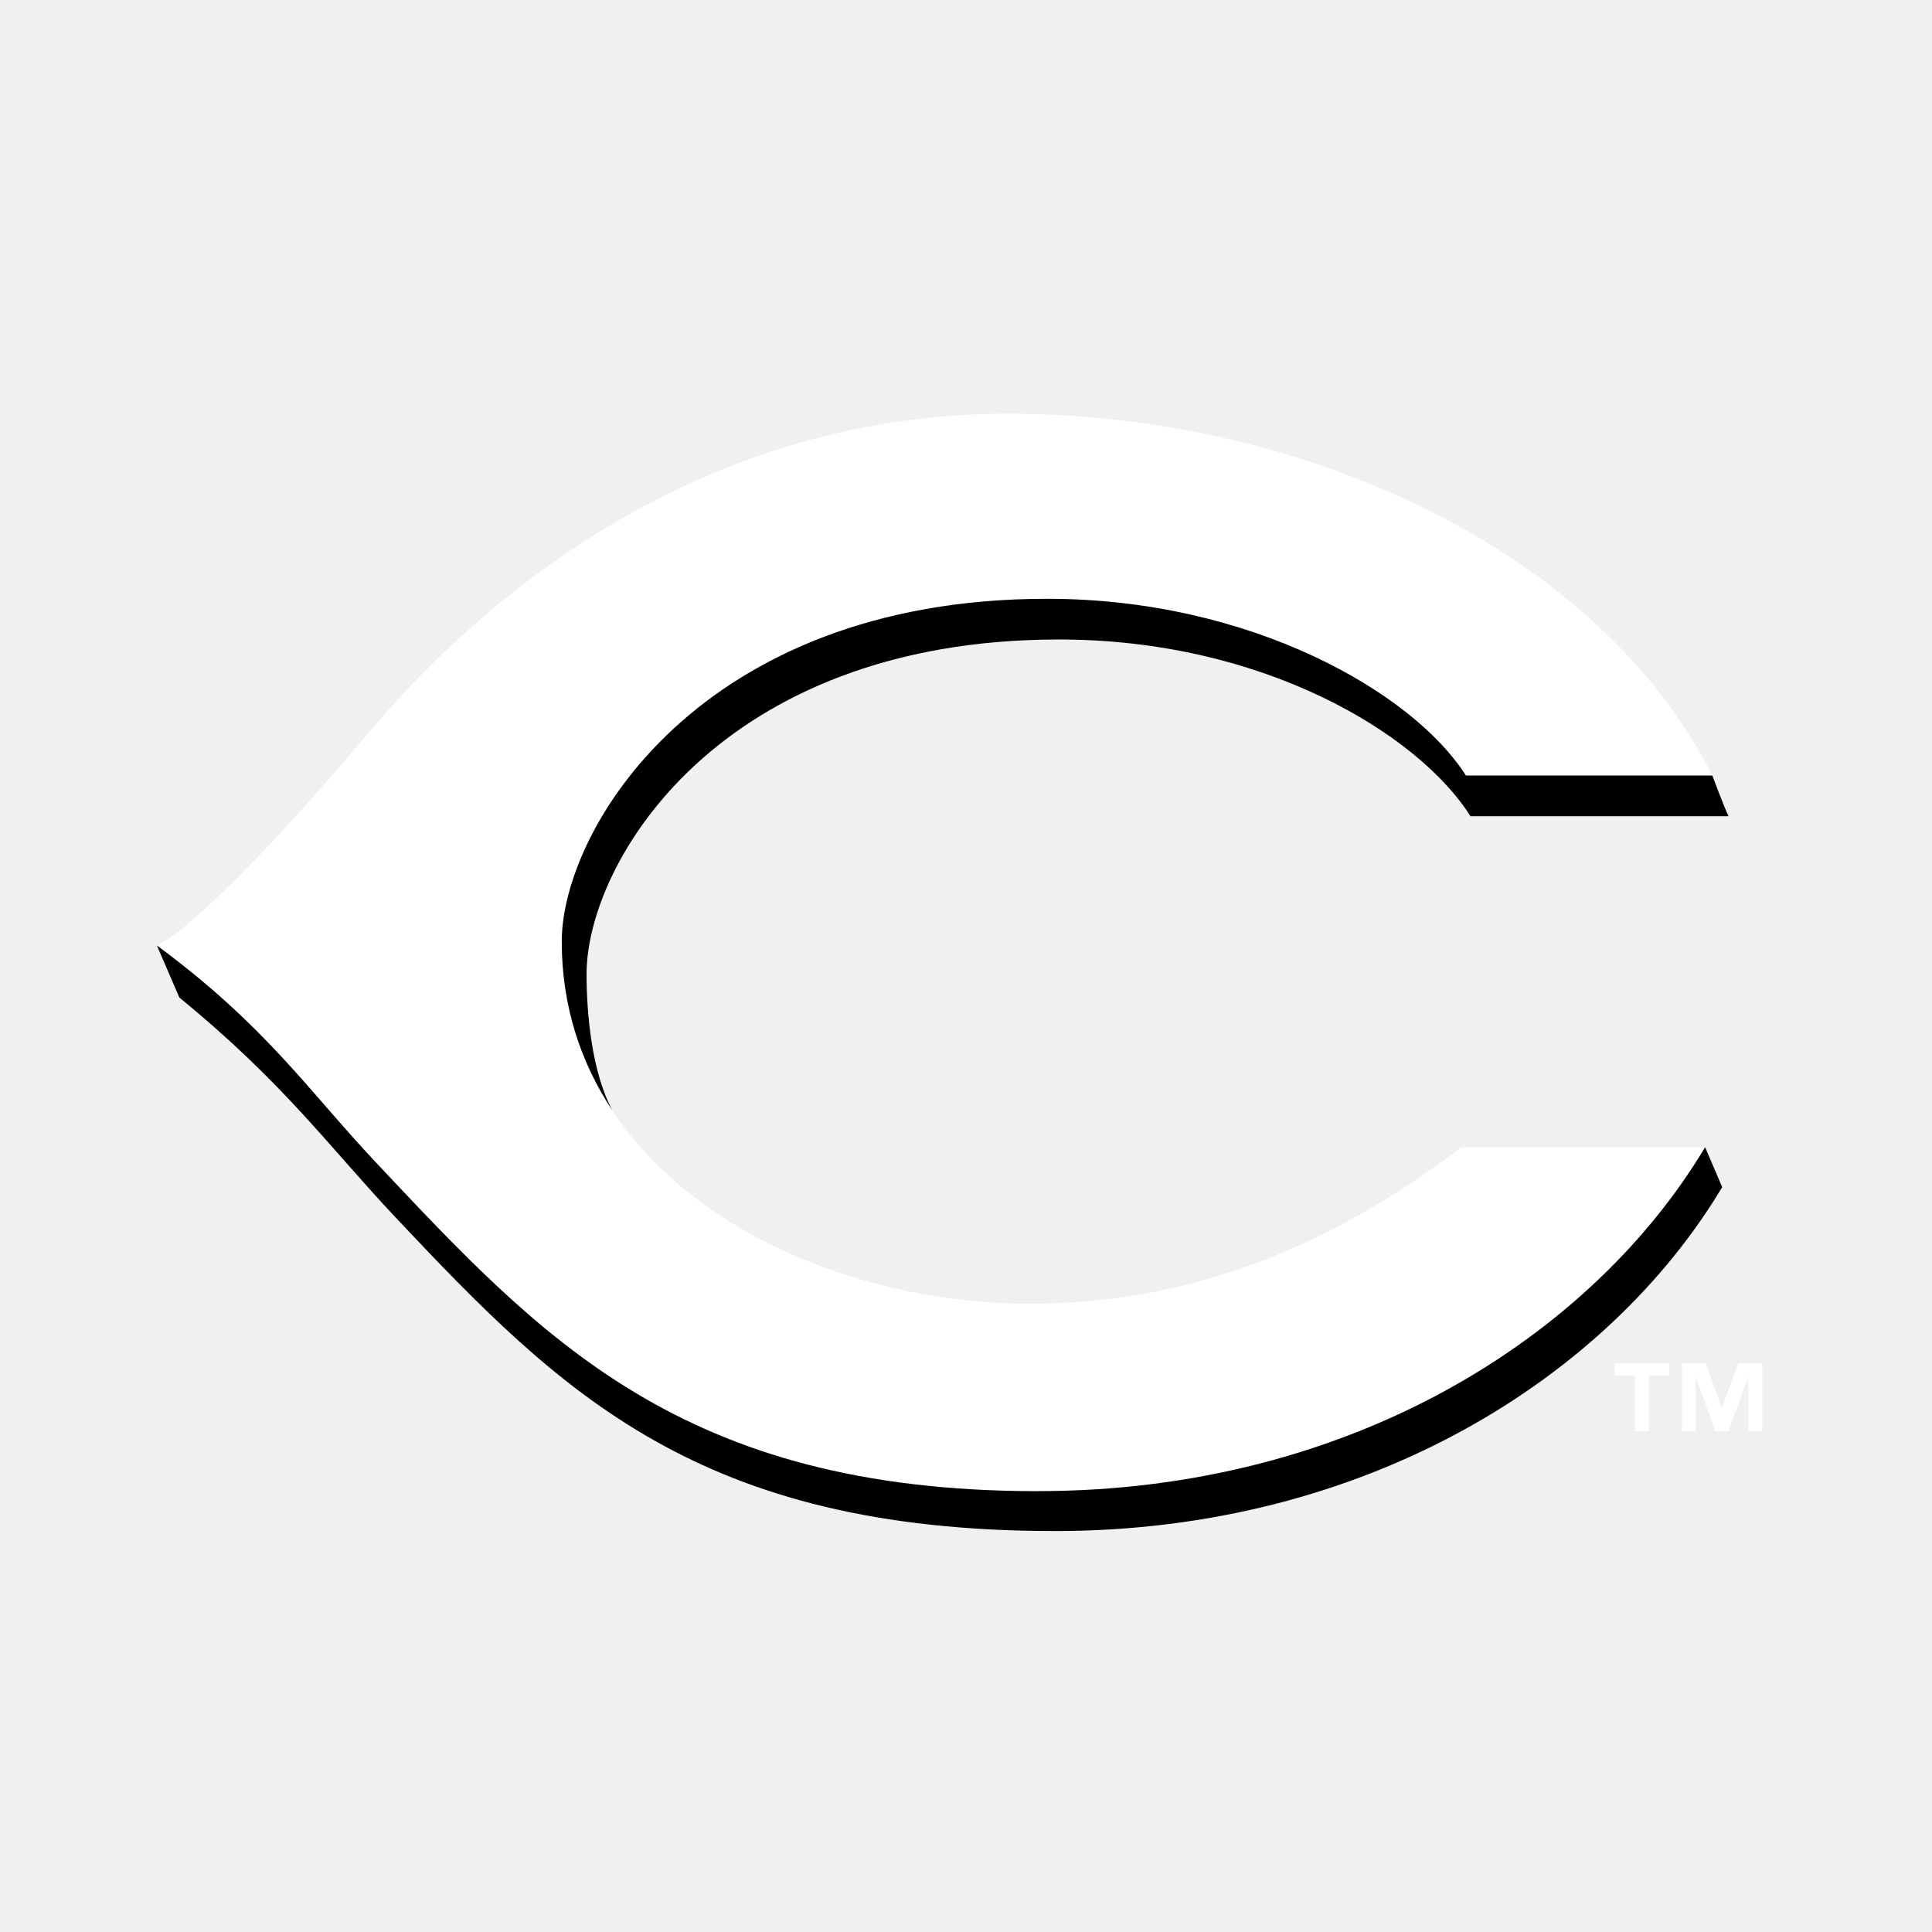
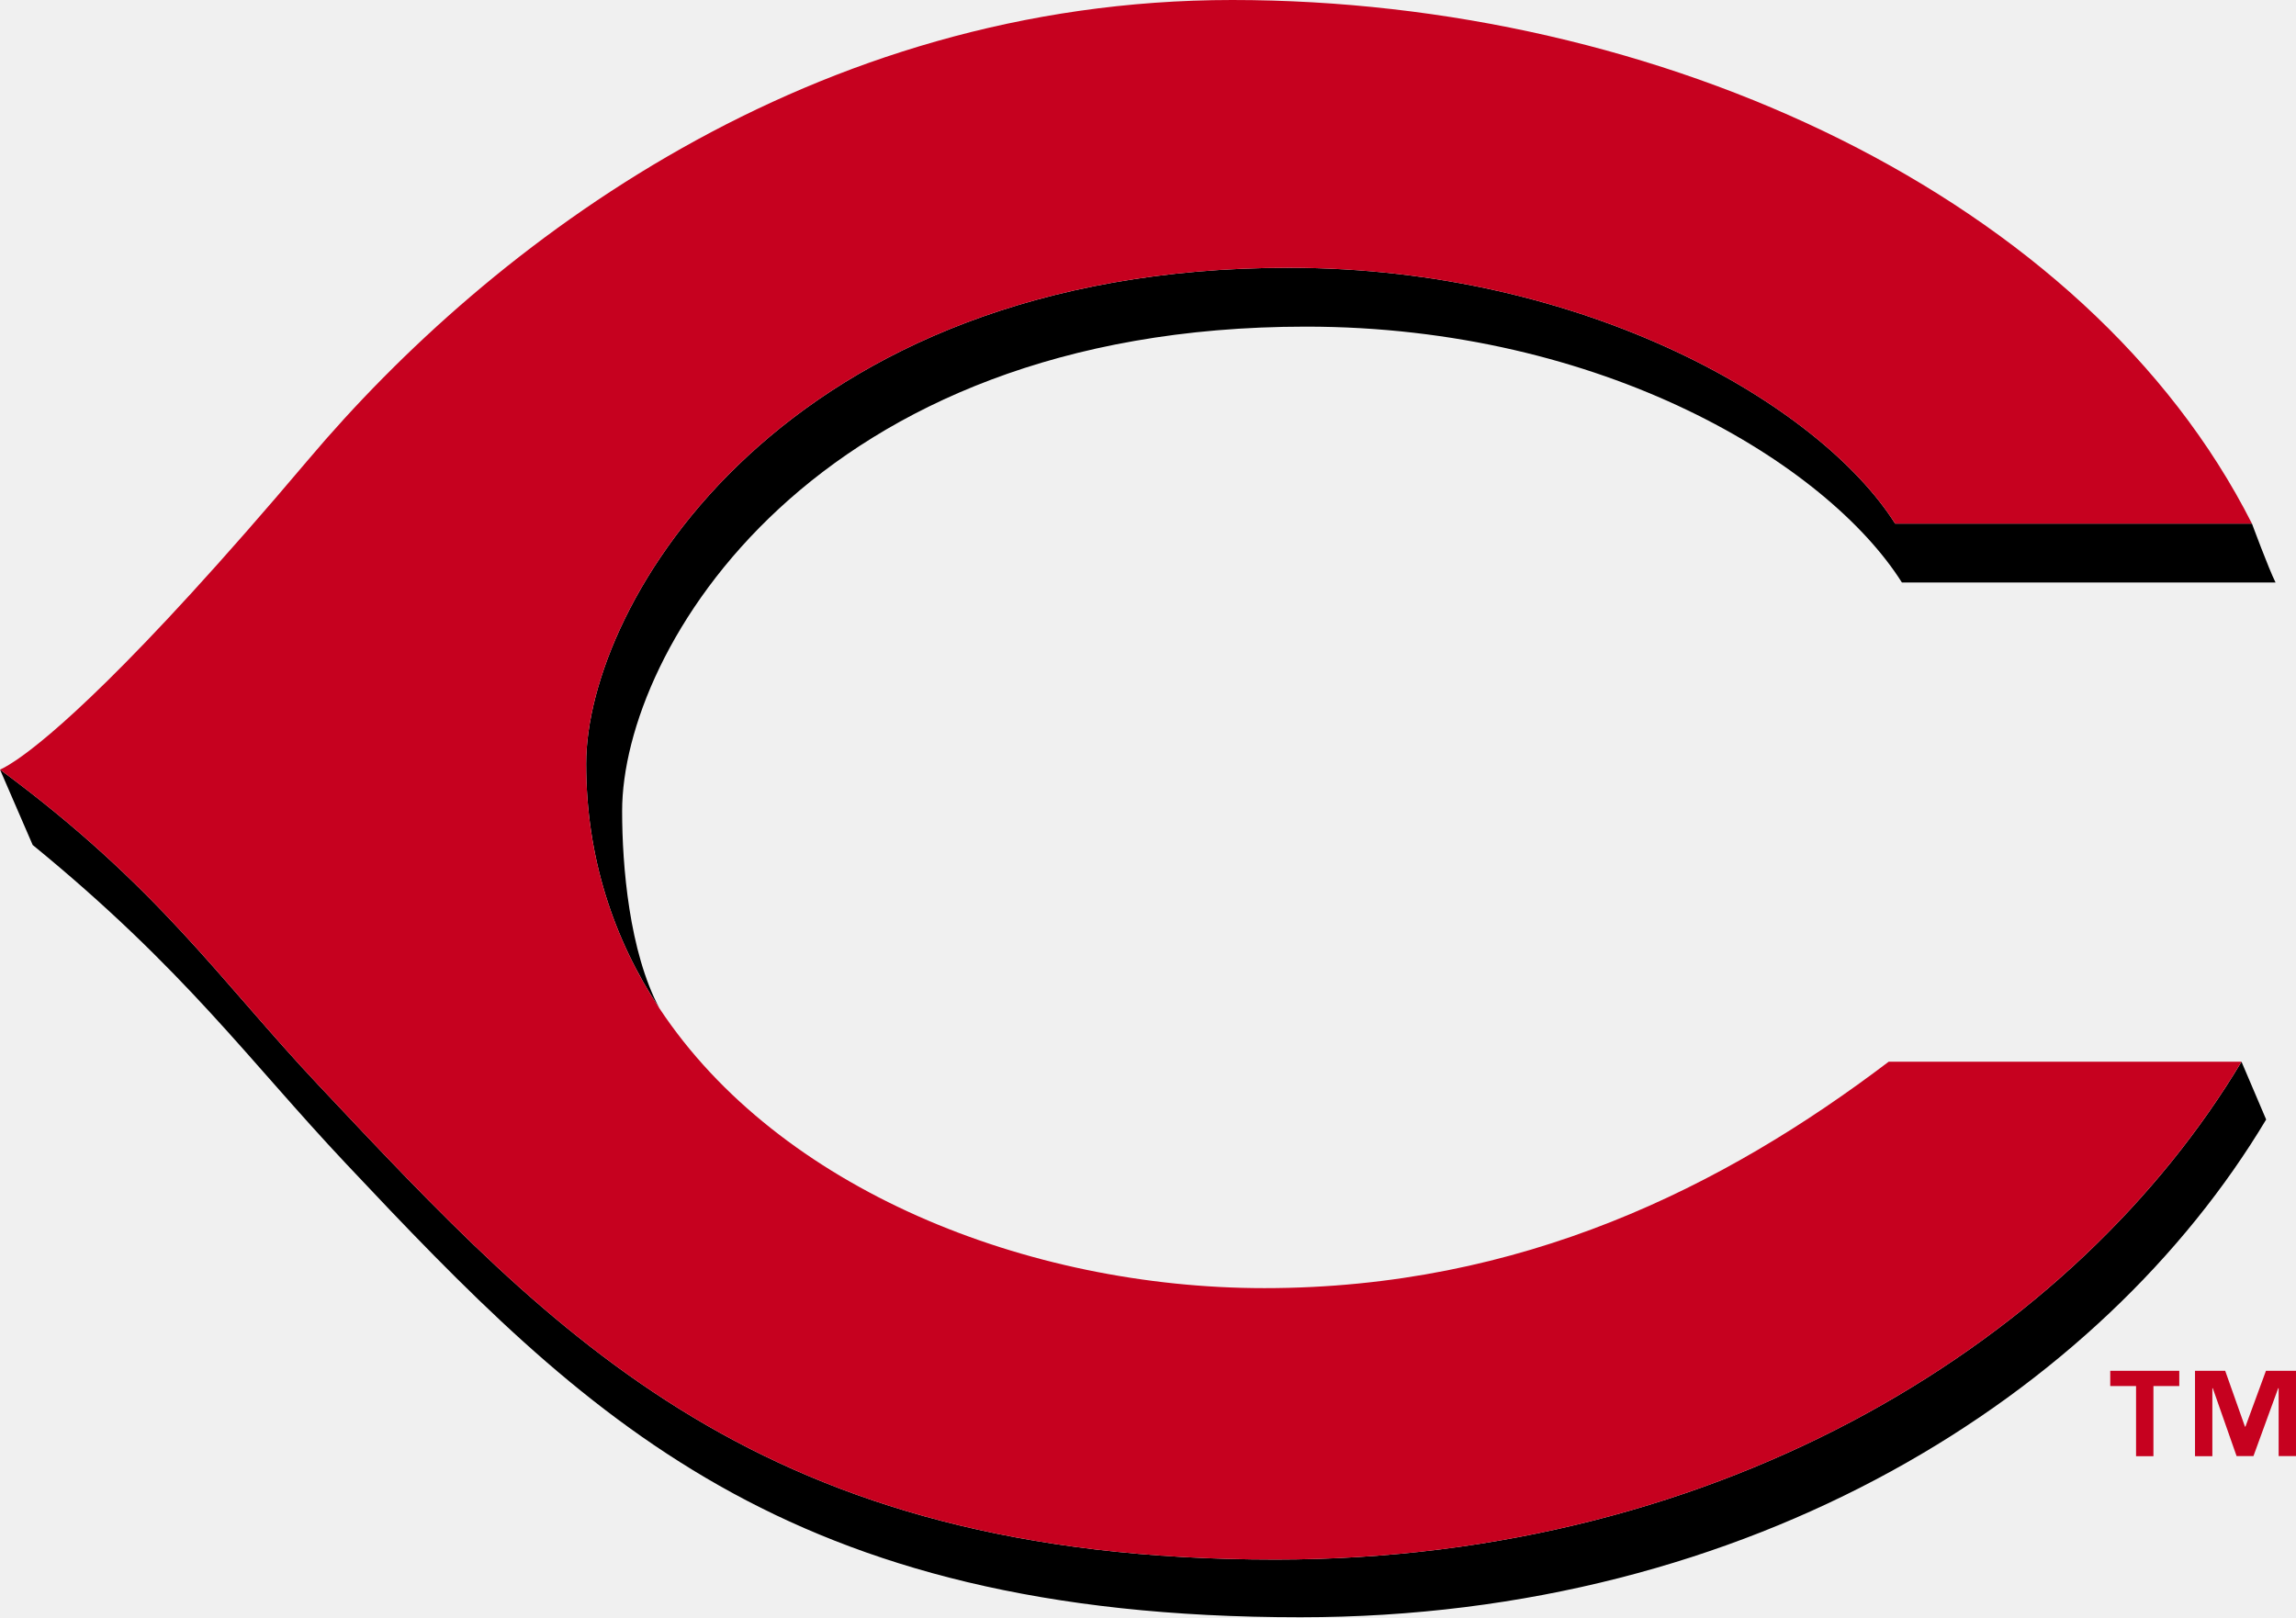
- <svg xmlns="http://www.w3.org/2000/svg" viewBox="0 0 300 300">
-   <path fill="#fff" d="M162.59 92.98c-54.13 0-75.37 35.98-75.37 53.21 0 9.98 2.91 18.75 7.85 26.23 12.83 19.4 39.43 30.02 64.88 30.02 27.57 0 49.25-10.84 66.96-24.29h37.84c-17.64 29.46-55.13 53.4-103.59 53.4-55.33 0-77.09-23.74-102.71-50.95-10.51-11.16-17.08-21.24-34.1-33.79 0 0 .53-.18 1.76-1.02 3.36-2.29 12.16-9.55 31.29-32.21 19.74-23.38 53.31-49.33 99.12-49.33s91.62 21.12 109.37 56.17h-38.27c-8.06-12.75-33.19-27.44-65.02-27.44Zm96.63 120.59h-3.19v8.66h-2.16v-8.66h-3.18v-1.89h8.53Zm12.27 8.65v-8.39h-.04l-3.06 8.39h-2.08l-2.95-8.39h-.05v8.4h-2.15v-10.55h3.73l2.44 6.9h.05l2.55-6.9h3.71v10.54Z" />
-   <path d="M161.18 231.54c48.46 0 85.96-23.94 103.59-53.4l2.65 6.2c-17.63 29.46-55.13 53.4-103.58 53.4-55.34 0-76.73-21.42-102.35-48.63-10.51-11.15-17.27-20.82-33.64-34.21l-3.49-8.09c17.02 12.56 23.58 22.63 34.1 33.79 25.62 27.21 47.37 50.95 102.71 50.95Zm3.255-132.24c-52.916.002-73.355 34.731-73.355 51.96 0 5.92.76 15.08 4 21.16-4.94-7.48-7.85-16.25-7.85-26.23 0-17.23 21.24-53.21 75.37-53.21 31.83 0 56.95 14.69 65.02 27.44h38.27s1.8 4.86 2.52 6.32h-40.07c-8.07-12.749-32.088-27.439-63.905-27.44" />
+ <svg xmlns="http://www.w3.org/2000/svg" viewBox="0 0 271.57 191.316">
+   <path d="M154.469 38.639c35.103 0 61.596 16.208 70.487 30.266h44.195c-.81-1.611-2.79-6.965-2.79-6.965h-42.206c-8.896-14.058-36.603-30.262-71.707-30.262-59.691 0-83.117 39.665-83.117 58.676 0 11.001 3.213 20.685 8.66 28.922-3.564-6.711-4.406-16.804-4.406-23.337 0-19.001 22.536-57.3 80.884-57.3" />
+   <path d="M150.879 184.489c-61.026 0-85.017-26.185-113.272-56.189C26.014 115.991 18.769 104.878.002 91.038l3.863 8.918c18.046 14.757 25.491 25.424 37.08 37.72 28.259 30.026 51.841 53.639 112.871 53.639 53.421 0 94.786-26.404 114.224-58.881l-2.915-6.836c-19.456 32.488-60.808 58.891-114.246 58.891" />
+   <path d="M152.448 31.677c35.103 0 62.811 16.208 71.707 30.266h42.206C246.793 23.284 196.269 0 145.741 0 96.121 0 58.196 28.624 36.443 54.4 15.335 79.379 5.648 87.39 1.936 89.908.574 90.83 0 91.039 0 91.039c18.771 13.84 26.016 24.952 37.605 37.262 28.259 30.004 52.25 56.189 113.272 56.189 53.439 0 94.79-26.403 114.247-58.895h-41.73c-19.537 14.833-43.448 26.786-73.843 26.786-28.077 0-57.404-11.709-71.556-33.101-5.451-8.242-8.664-17.926-8.664-28.922 0-19.016 23.426-58.681 83.117-58.681M257.765 163.96h-3.057v8.304h-2.056v-8.304h-3.053v-1.802h8.166v1.802zm13.805 8.291h-2.052v-8.033h-.053l-2.928 8.033h-1.994l-2.817-8.033h-.049v8.046h-2.052v-10.106h3.569l2.341 6.609h.053l2.43-6.609h3.551v10.093z" fill="#c6011f" />
</svg>
